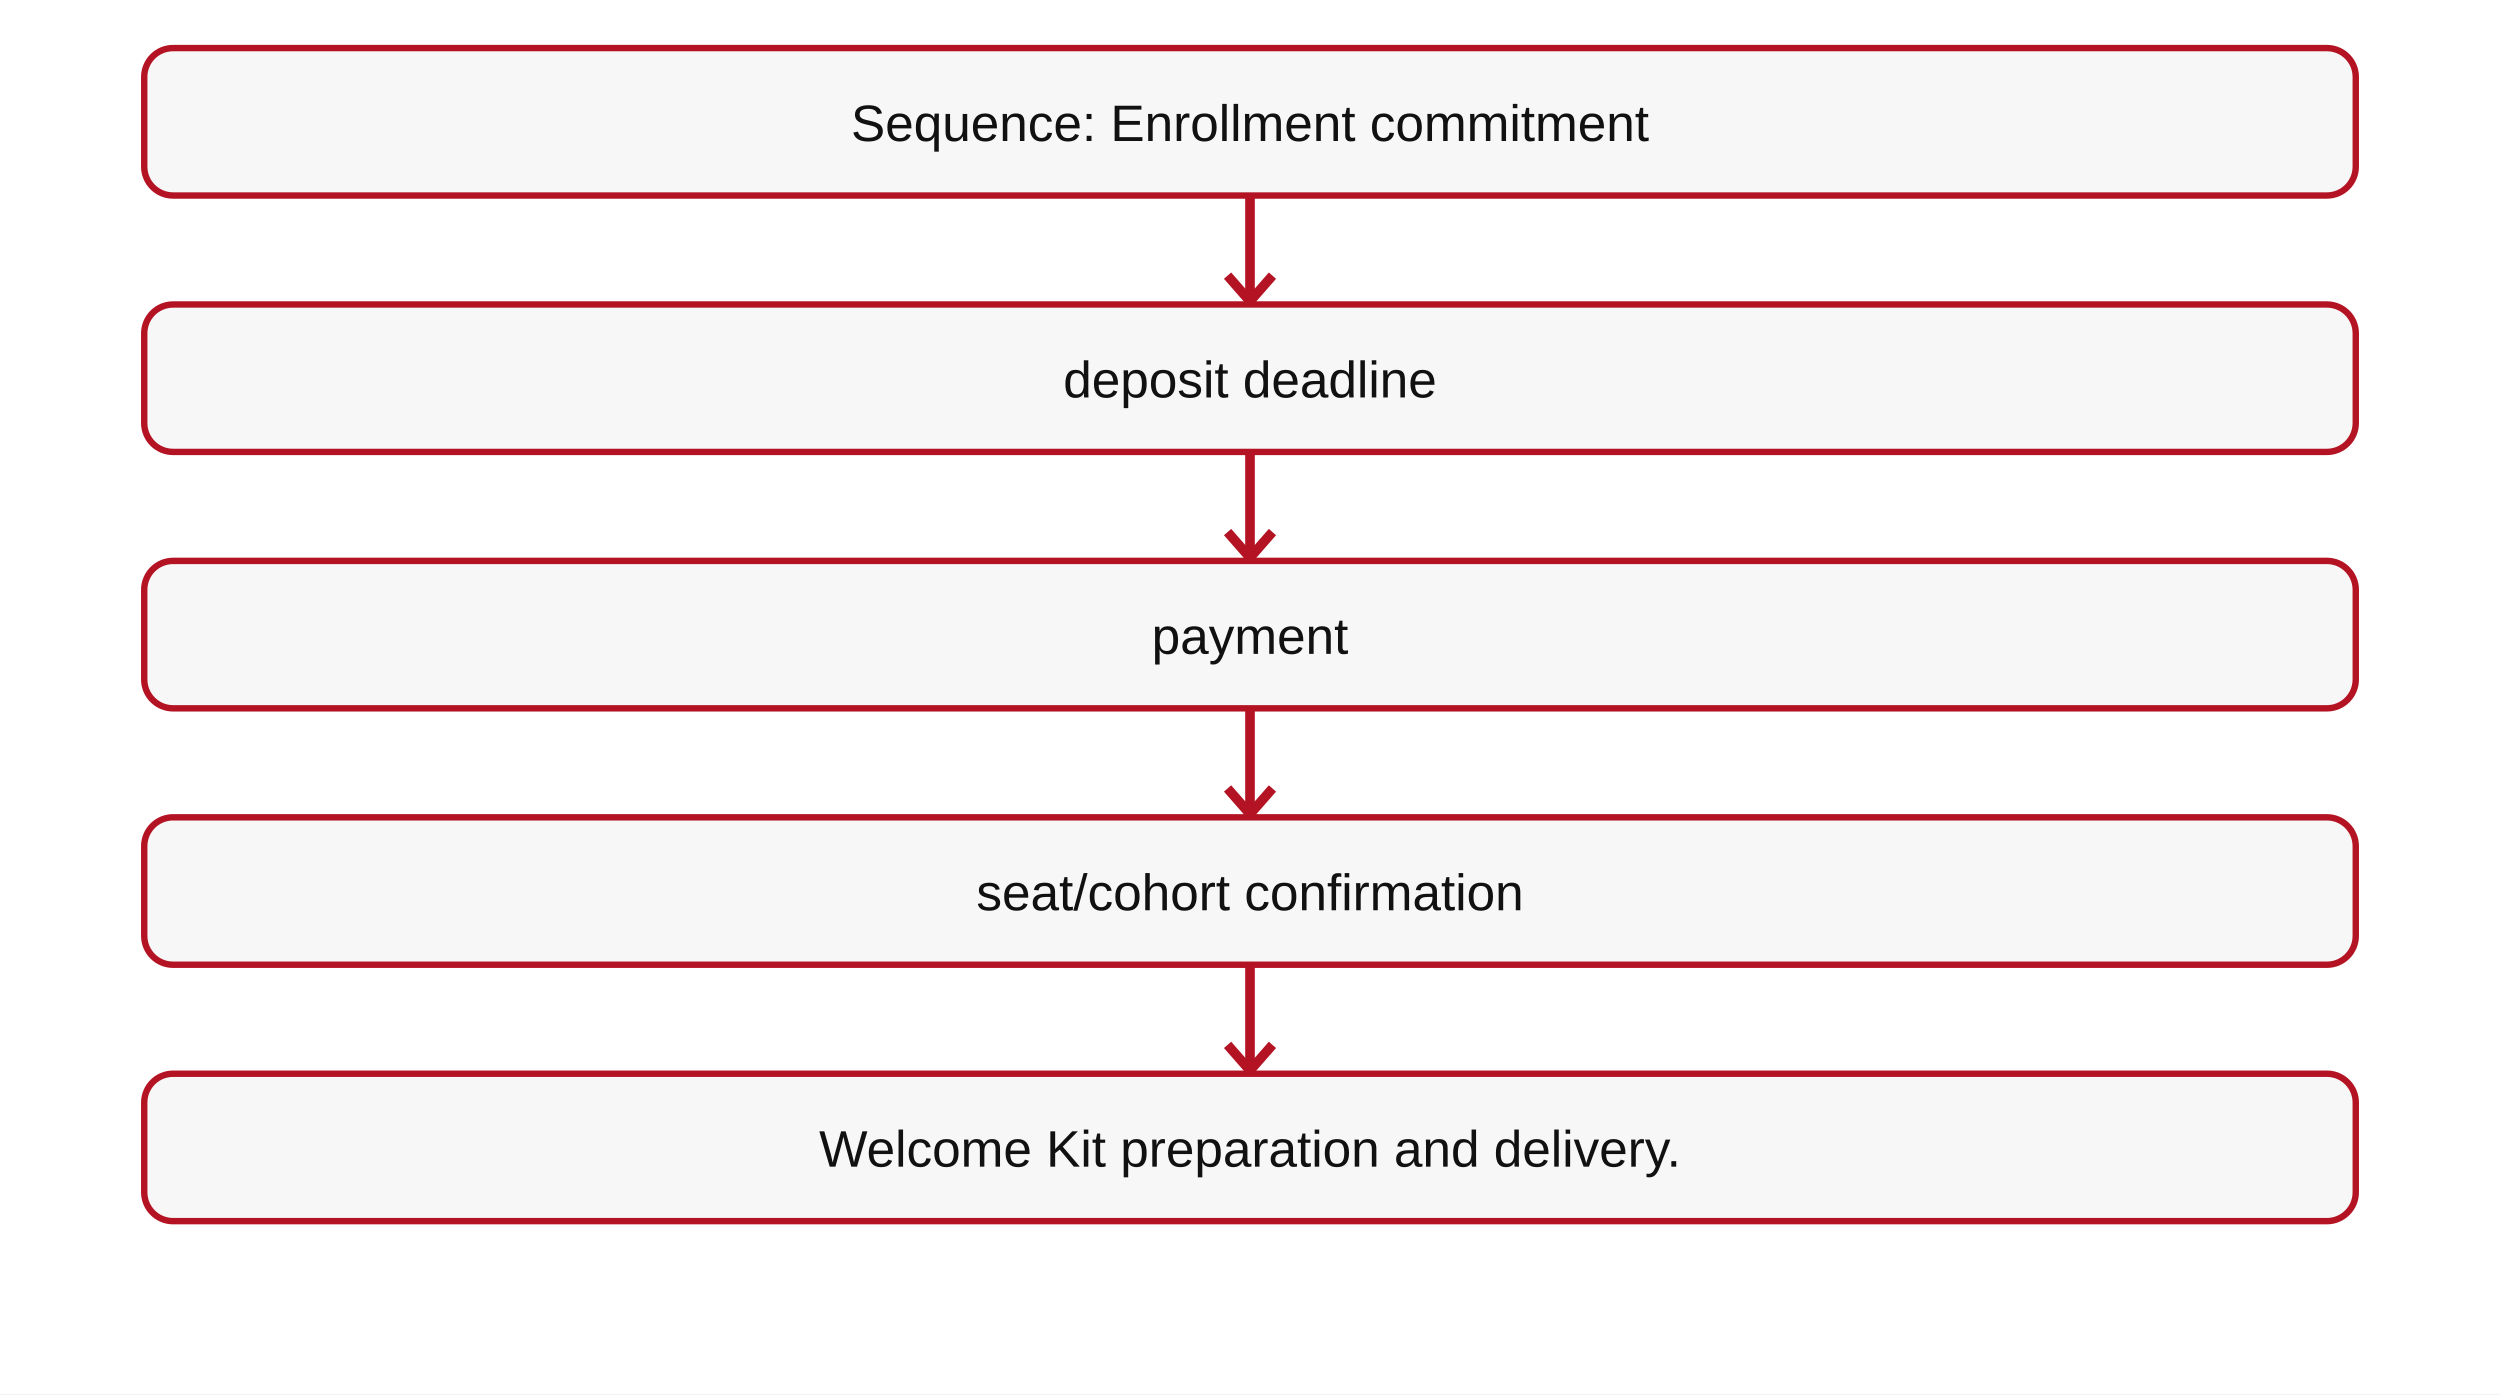
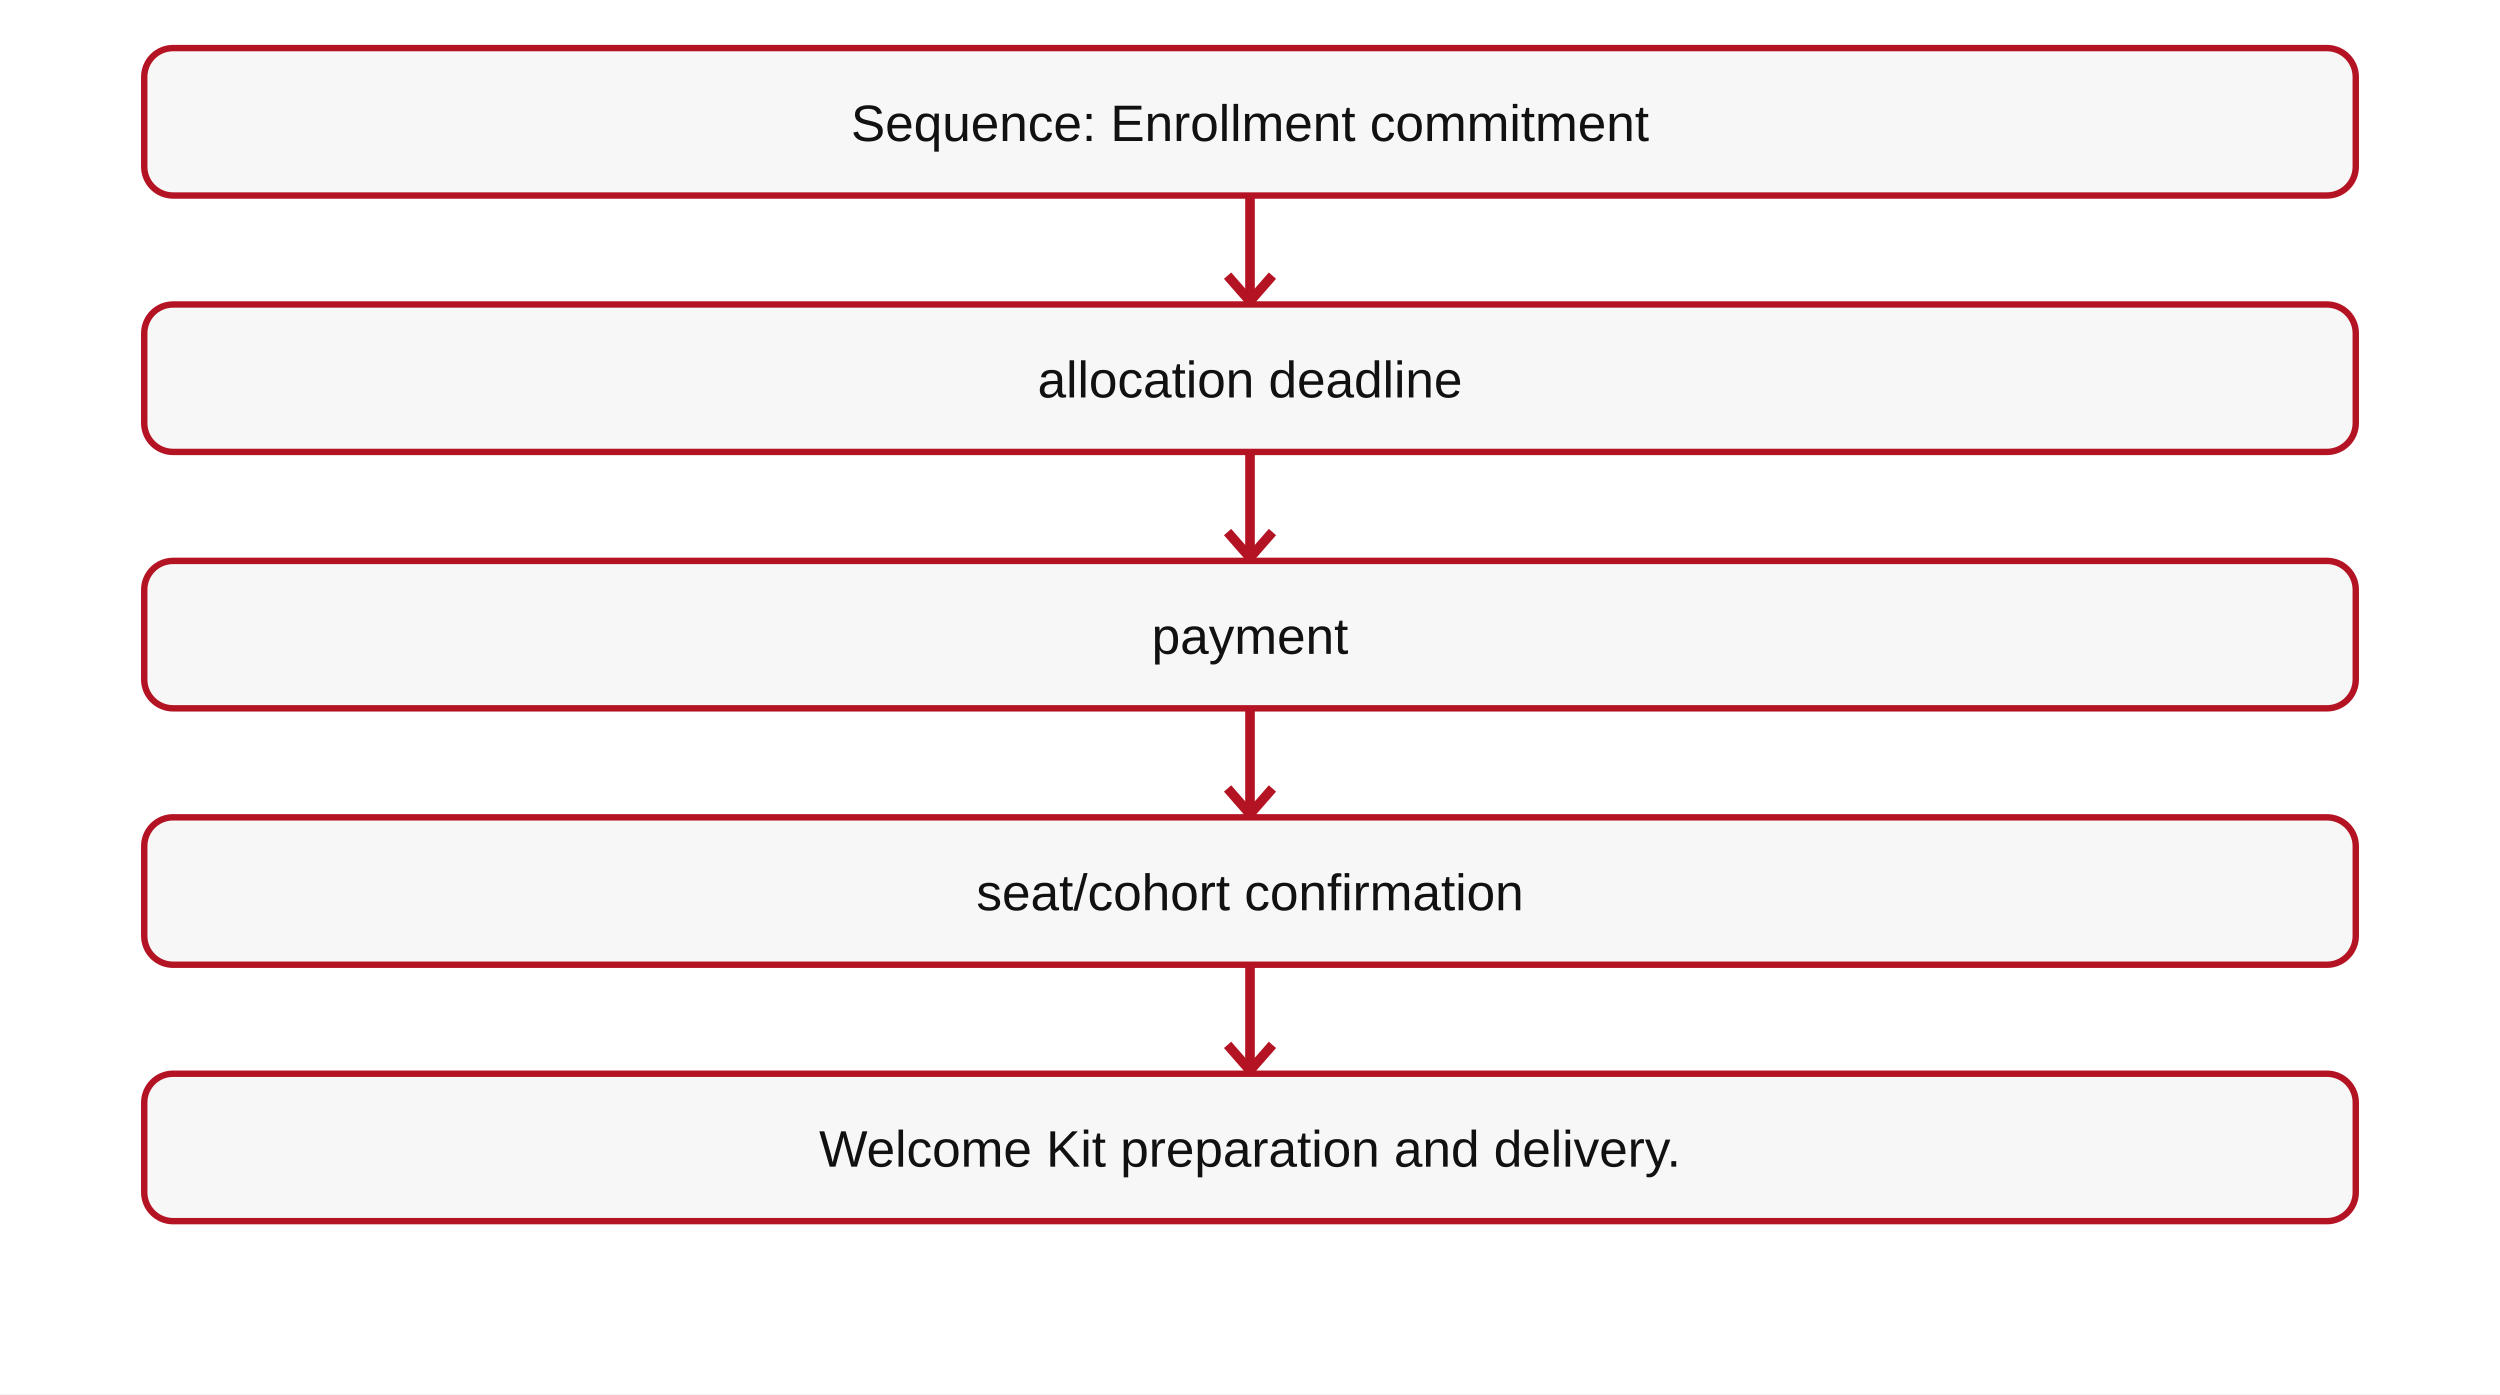
<svg xmlns="http://www.w3.org/2000/svg" width="780" height="435" viewBox="0 0 780 435">
  <rect width="100%" height="100%" fill="#ffffff" />
  <rect x="45" y="15" width="690" height="46" rx="9" fill="#f7f7f7" stroke="#b31322" stroke-width="2" />
  <text x="390" y="44" font-size="16" text-anchor="middle" font-family="Arial,sans-serif" fill="#111111">Sequence: Enrollment commitment</text>
  <path d="M390 61 V94" stroke="#b31322" stroke-width="3" />
  <path d="M383 86 L390 94 L397 86" fill="none" stroke="#b31322" stroke-width="3" />
  <rect x="45" y="95" width="690" height="46" rx="9" fill="#f7f7f7" stroke="#b31322" stroke-width="2" />
-   <text x="390" y="124" font-size="16" text-anchor="middle" font-family="Arial,sans-serif" fill="#111111">deposit deadline</text>
+   <text x="390" y="124" font-size="16" text-anchor="middle" font-family="Arial,sans-serif" fill="#111111">allocation deadline</text>
  <path d="M390 141 V174" stroke="#b31322" stroke-width="3" />
  <path d="M383 166 L390 174 L397 166" fill="none" stroke="#b31322" stroke-width="3" />
  <rect x="45" y="175" width="690" height="46" rx="9" fill="#f7f7f7" stroke="#b31322" stroke-width="2" />
  <text x="390" y="204" font-size="16" text-anchor="middle" font-family="Arial,sans-serif" fill="#111111">payment</text>
  <path d="M390 221 V254" stroke="#b31322" stroke-width="3" />
  <path d="M383 246 L390 254 L397 246" fill="none" stroke="#b31322" stroke-width="3" />
  <rect x="45" y="255" width="690" height="46" rx="9" fill="#f7f7f7" stroke="#b31322" stroke-width="2" />
  <text x="390" y="284" font-size="16" text-anchor="middle" font-family="Arial,sans-serif" fill="#111111">seat/cohort confirmation</text>
  <path d="M390 301 V334" stroke="#b31322" stroke-width="3" />
  <path d="M383 326 L390 334 L397 326" fill="none" stroke="#b31322" stroke-width="3" />
  <rect x="45" y="335" width="690" height="46" rx="9" fill="#f7f7f7" stroke="#b31322" stroke-width="2" />
  <text x="390" y="364" font-size="16" text-anchor="middle" font-family="Arial,sans-serif" fill="#111111">Welcome Kit preparation and delivery.</text>
</svg>
